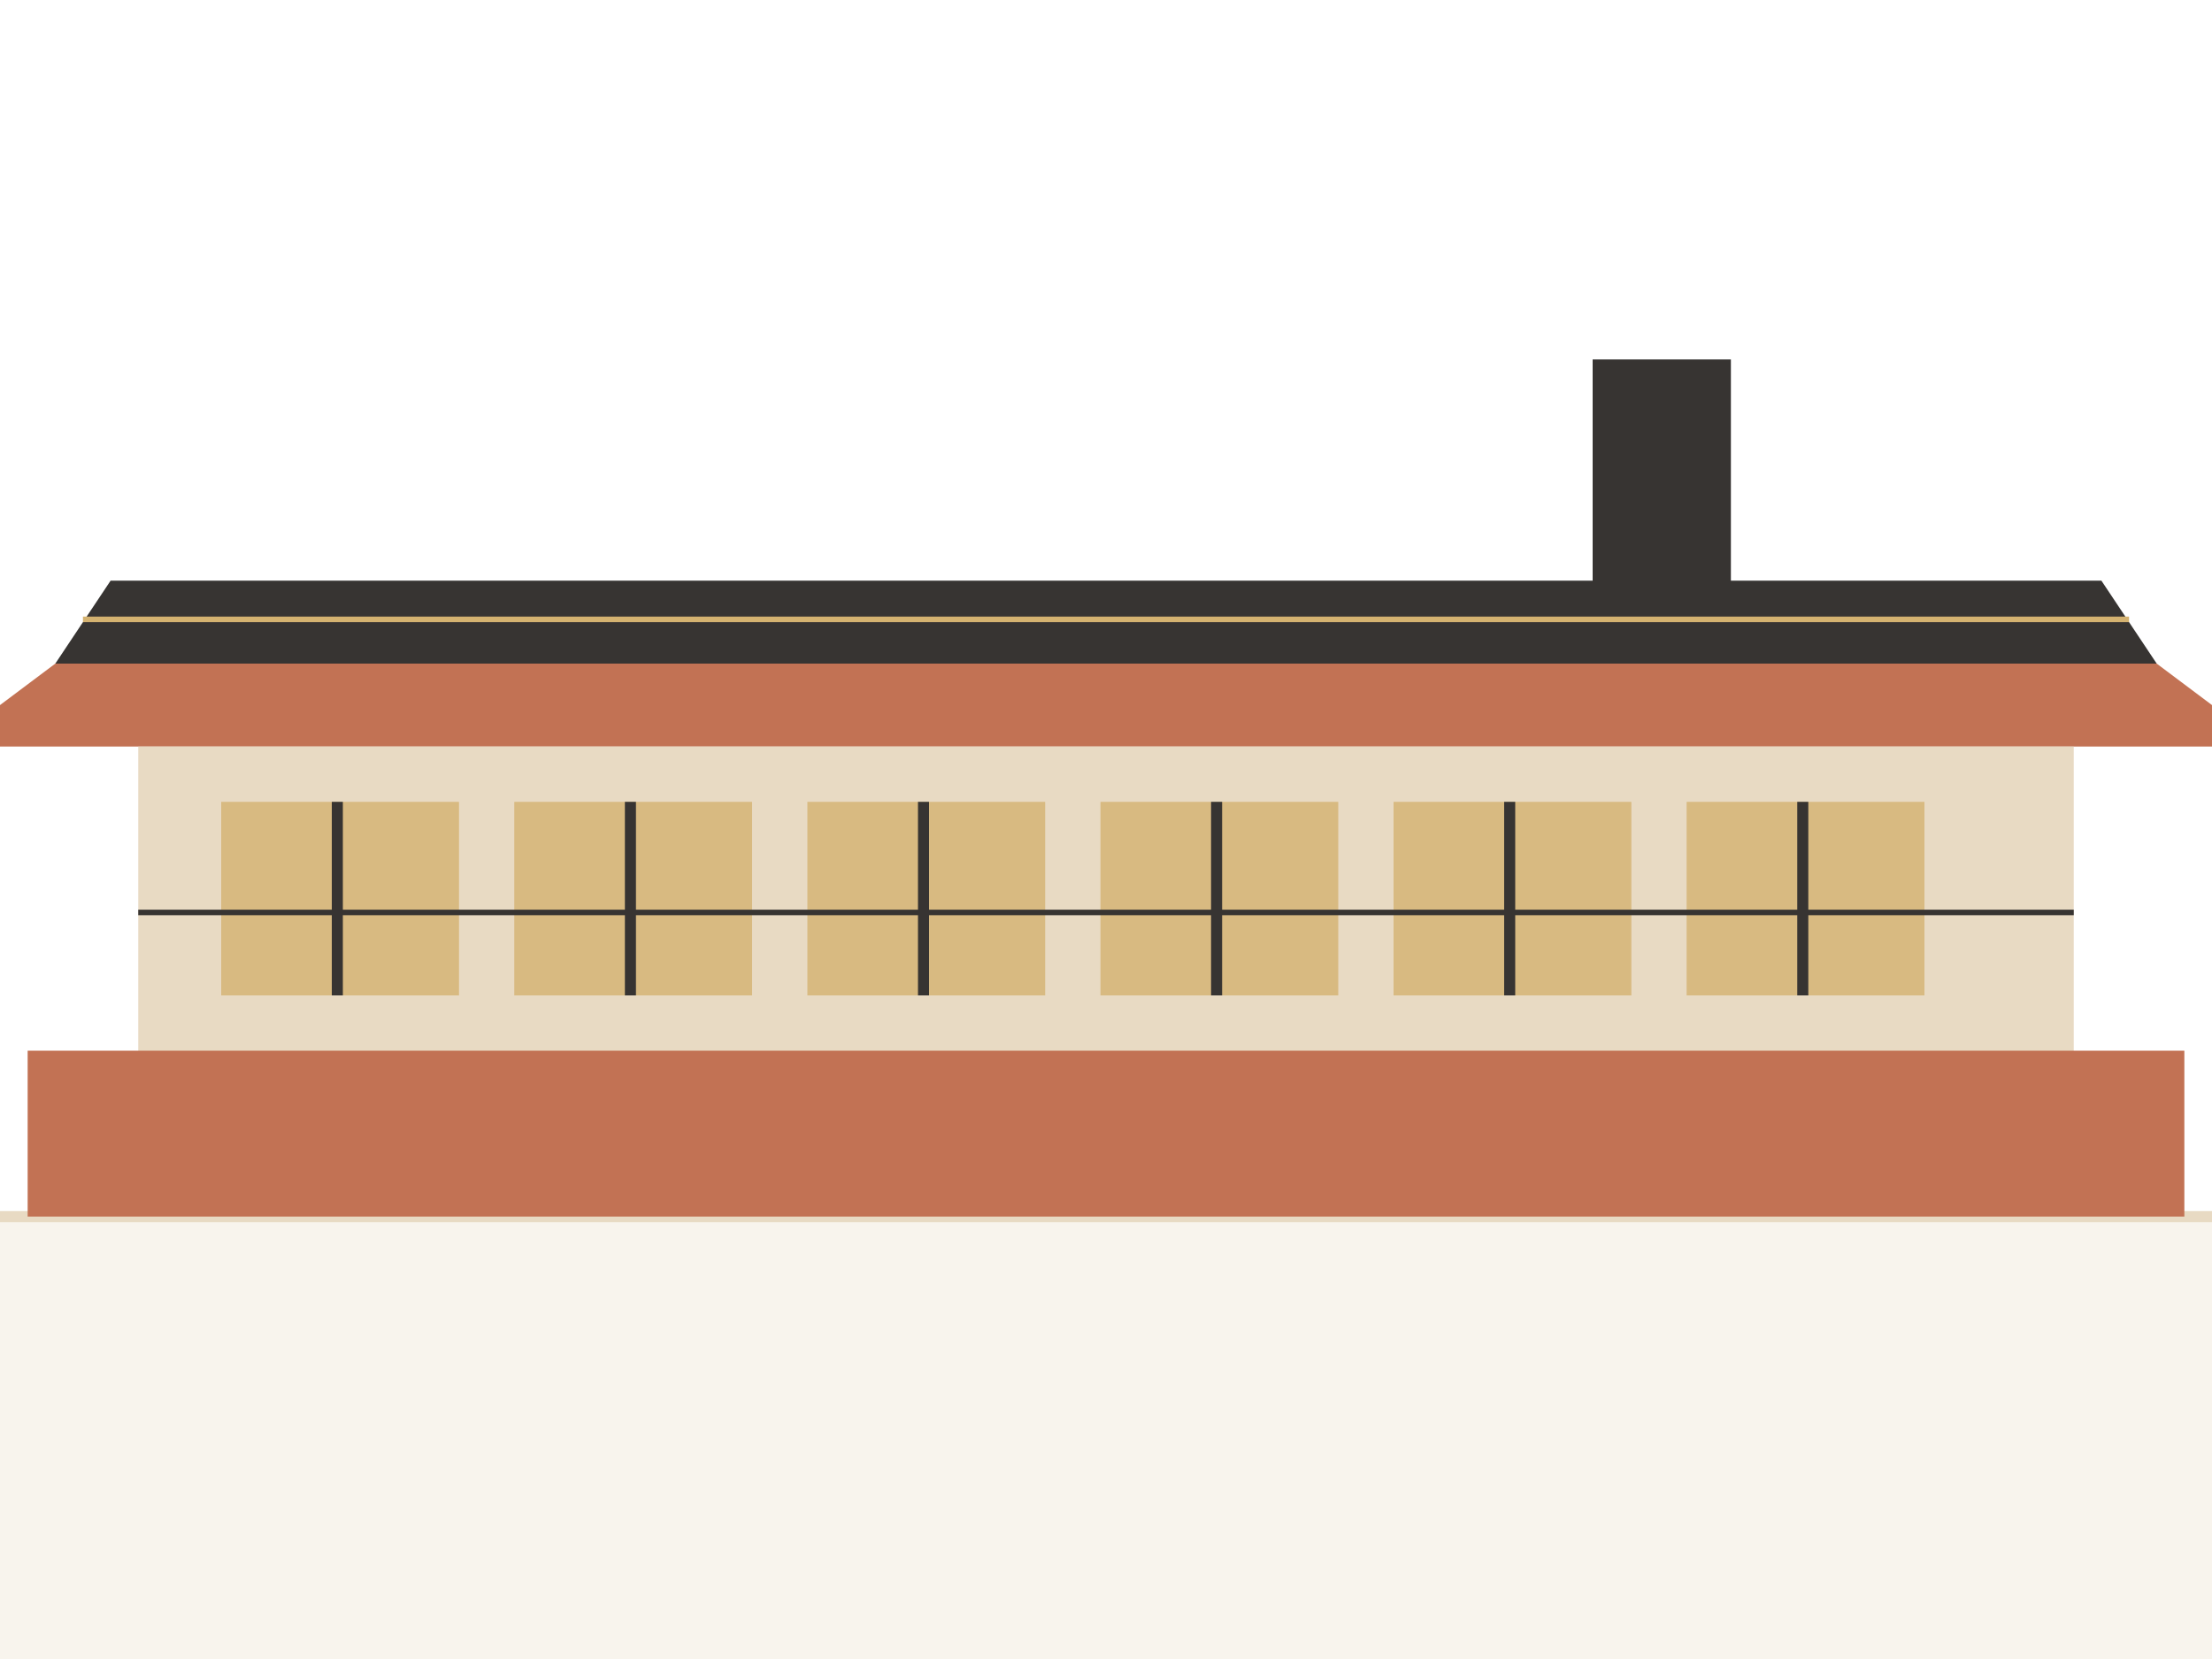
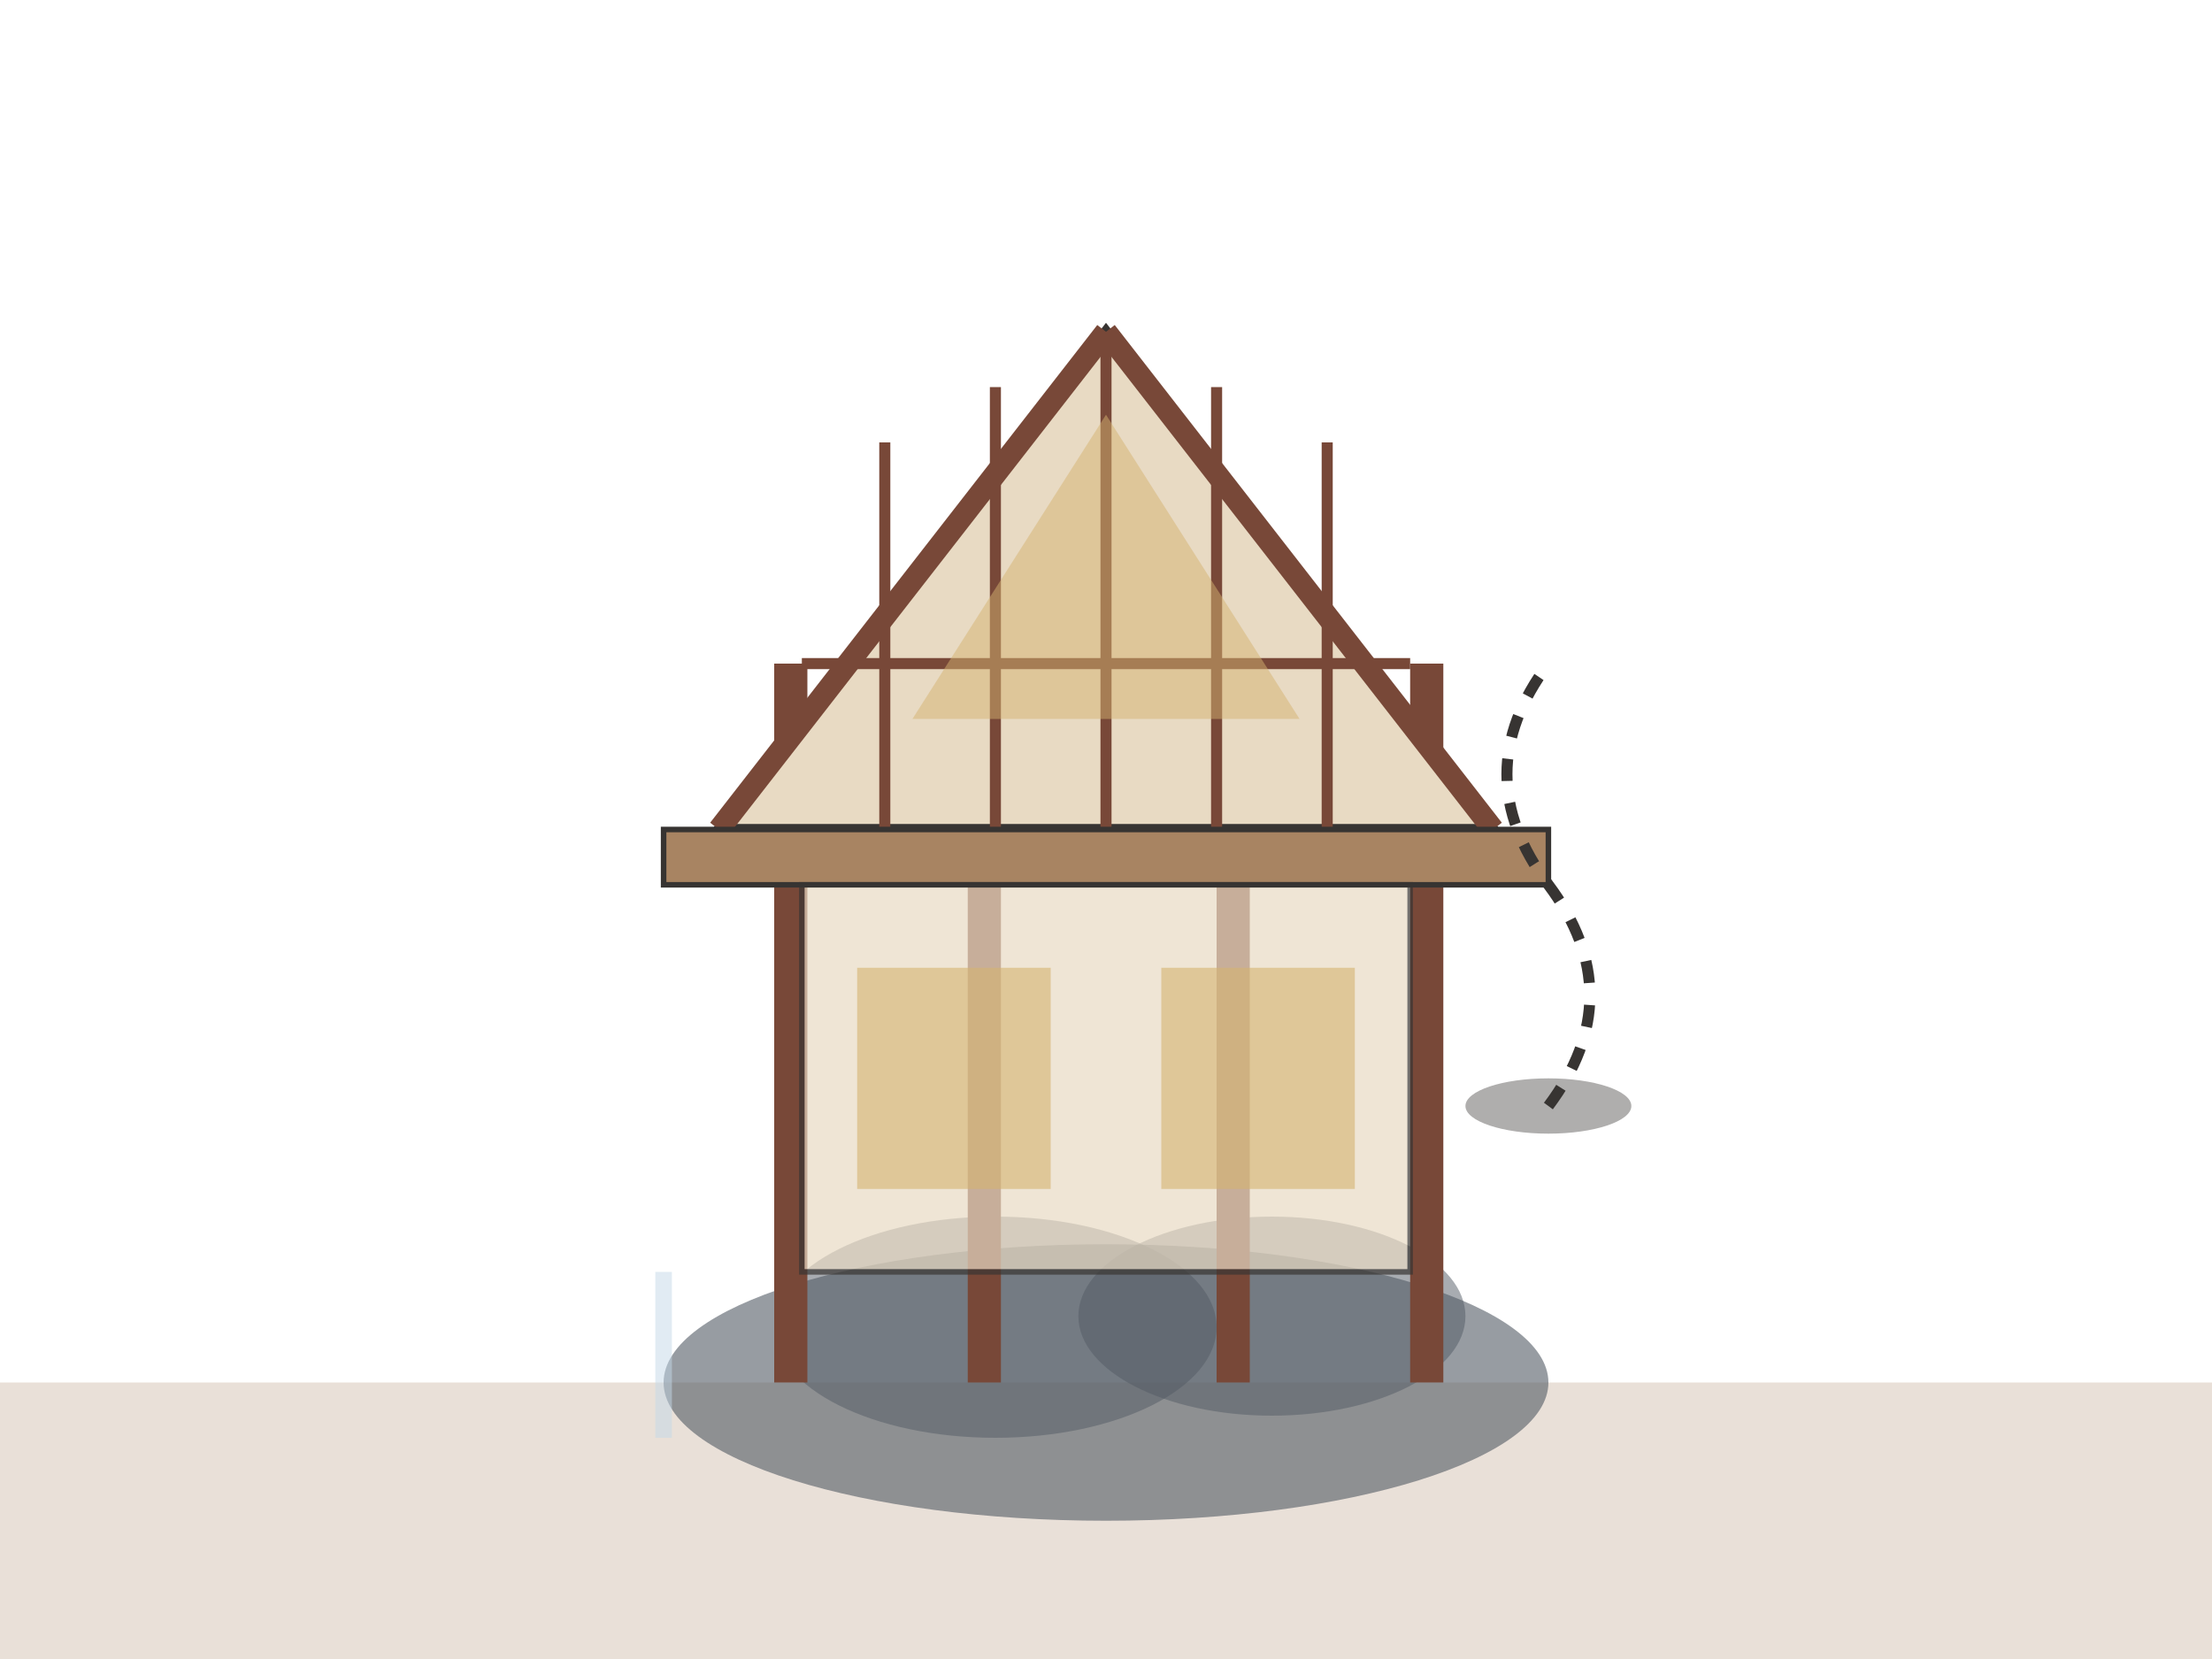
<svg xmlns="http://www.w3.org/2000/svg" viewBox="0 0 400 300" width="400" height="300">
  <defs>
    <style>
      
-         @keyframes float {
-             0%, 100% { transform: translateY(0px); }
-             50% { transform: translateY(-8px); }
+         @keyframes breathe {
+             0%, 100% { transform: scale(1); }
+             50% { transform: scale(1.02); }
        }
-         .house-main { animation: float 6s ease-in-out infinite; }
+         .house-main { animation: breathe 8s ease-in-out infinite; transform-origin: center bottom; }
    
    </style>
  </defs>
  <rect width="400" height="300" fill="white" />
-   <line x1="0" y1="220" x2="400" y2="220" stroke="rgb(232, 218, 195)" stroke-width="2" />
+   <rect x="0" y="250" width="400" height="50" fill="rgb(168, 132, 98)" opacity="0.25" />
  <g class="house-main">
-     <polygon points="10,120 390,120 410,135 -10,135" fill="rgb(194, 114, 84)" class="accent" />
-     <polygon points="20,105 380,105 390,120 10,120" fill="rgb(55, 52, 50)" />
-     <rect x="25" y="135" width="350" height="85" fill="rgb(232, 218, 195)" />
-     <rect x="5" y="190" width="390" height="30" fill="rgb(194, 114, 84)" class="accent" />
+     <ellipse cx="200" cy="250" rx="80" ry="25" fill="rgb(82, 90, 100)" opacity="0.6" />
+     <ellipse cx="180" cy="240" rx="40" ry="20" fill="rgb(82, 90, 100)" opacity="0.5" />
+     <ellipse cx="230" cy="238" rx="35" ry="18" fill="rgb(82, 90, 100)" opacity="0.5" />
+     <rect x="140" y="120" width="6" height="130" fill="rgb(120, 72, 56)" />
+     <rect x="175" y="100" width="6" height="150" fill="rgb(120, 72, 56)" />
+     <rect x="220" y="100" width="6" height="150" fill="rgb(120, 72, 56)" />
+     <rect x="255" y="120" width="6" height="130" fill="rgb(120, 72, 56)" />
+     <polygon points="200,60 130,150 270,150" fill="rgb(232, 218, 195)" stroke="rgb(55, 52, 50)" stroke-width="2" />
+     <line x1="200" y1="60" x2="130" y2="150" stroke="rgb(120, 72, 56)" stroke-width="4" />
+     <line x1="200" y1="60" x2="270" y2="150" stroke="rgb(120, 72, 56)" stroke-width="4" />
+     <line x1="160" y1="80" x2="160" y2="150" stroke="rgb(120, 72, 56)" stroke-width="2" />
+     <line x1="180" y1="70" x2="180" y2="150" stroke="rgb(120, 72, 56)" stroke-width="2" />
+     <line x1="200" y1="60" x2="200" y2="150" stroke="rgb(120, 72, 56)" stroke-width="2" />
+     <line x1="220" y1="70" x2="220" y2="150" stroke="rgb(120, 72, 56)" stroke-width="2" />
+     <line x1="240" y1="80" x2="240" y2="150" stroke="rgb(120, 72, 56)" stroke-width="2" />
+     <line x1="145" y1="120" x2="255" y2="120" stroke="rgb(120, 72, 56)" stroke-width="2" />
    <g class="windows">
-       <rect x="40" y="145" width="43" height="35" fill="rgb(212, 178, 112)" opacity="0.8" />
-       <line x1="61" y1="145" x2="61" y2="180" stroke="rgb(55, 52, 50)" stroke-width="2" />
-       <rect x="93" y="145" width="43" height="35" fill="rgb(212, 178, 112)" opacity="0.8" />
-       <line x1="114" y1="145" x2="114" y2="180" stroke="rgb(55, 52, 50)" stroke-width="2" />
-       <rect x="146" y="145" width="43" height="35" fill="rgb(212, 178, 112)" opacity="0.8" />
-       <line x1="167" y1="145" x2="167" y2="180" stroke="rgb(55, 52, 50)" stroke-width="2" />
-       <rect x="199" y="145" width="43" height="35" fill="rgb(212, 178, 112)" opacity="0.8" />
-       <line x1="220" y1="145" x2="220" y2="180" stroke="rgb(55, 52, 50)" stroke-width="2" />
-       <rect x="252" y="145" width="43" height="35" fill="rgb(212, 178, 112)" opacity="0.8" />
-       <line x1="273" y1="145" x2="273" y2="180" stroke="rgb(55, 52, 50)" stroke-width="2" />
-       <rect x="305" y="145" width="43" height="35" fill="rgb(212, 178, 112)" opacity="0.8" />
-       <line x1="326" y1="145" x2="326" y2="180" stroke="rgb(55, 52, 50)" stroke-width="2" />
+       <polygon points="200,75 165,130 235,130" fill="rgb(212, 178, 112)" opacity="0.5" />
    </g>
-     <rect x="288" y="65" width="25" height="50" fill="rgb(55, 52, 50)" />
-     <line x1="25" y1="165" x2="375" y2="165" stroke="rgb(55, 52, 50)" stroke-width="1" class="line-draw" />
-     <line x1="15" y1="112" x2="385" y2="112" stroke="rgb(212, 178, 112)" stroke-width="1" />
+     <rect x="120" y="150" width="160" height="10" fill="rgb(168, 132, 98)" stroke="rgb(55, 52, 50)" stroke-width="1" />
+     <rect x="145" y="160" width="110" height="70" fill="rgb(232, 218, 195)" opacity="0.7" stroke="rgb(55, 52, 50)" stroke-width="1" />
+     <rect x="155" y="175" width="35" height="40" fill="rgb(212, 178, 112)" opacity="0.6" />
+     <rect x="210" y="175" width="35" height="40" fill="rgb(212, 178, 112)" opacity="0.6" />
+     <ellipse cx="280" cy="200" rx="15" ry="5" fill="rgb(55, 52, 50)" opacity="0.4" />
+     <path d="M 280 200 Q 295 180 280 160 Q 265 140 280 120" fill="none" stroke="rgb(55, 52, 50)" stroke-width="2" stroke-dasharray="4,4" />
+     <line x1="120" y1="230" x2="120" y2="260" stroke="rgb(195, 215, 232)" stroke-width="3" opacity="0.5" />
  </g>
-   <rect x="0" y="220" width="400" height="80" fill="rgb(232, 218, 195)" opacity="0.3" />
</svg>
